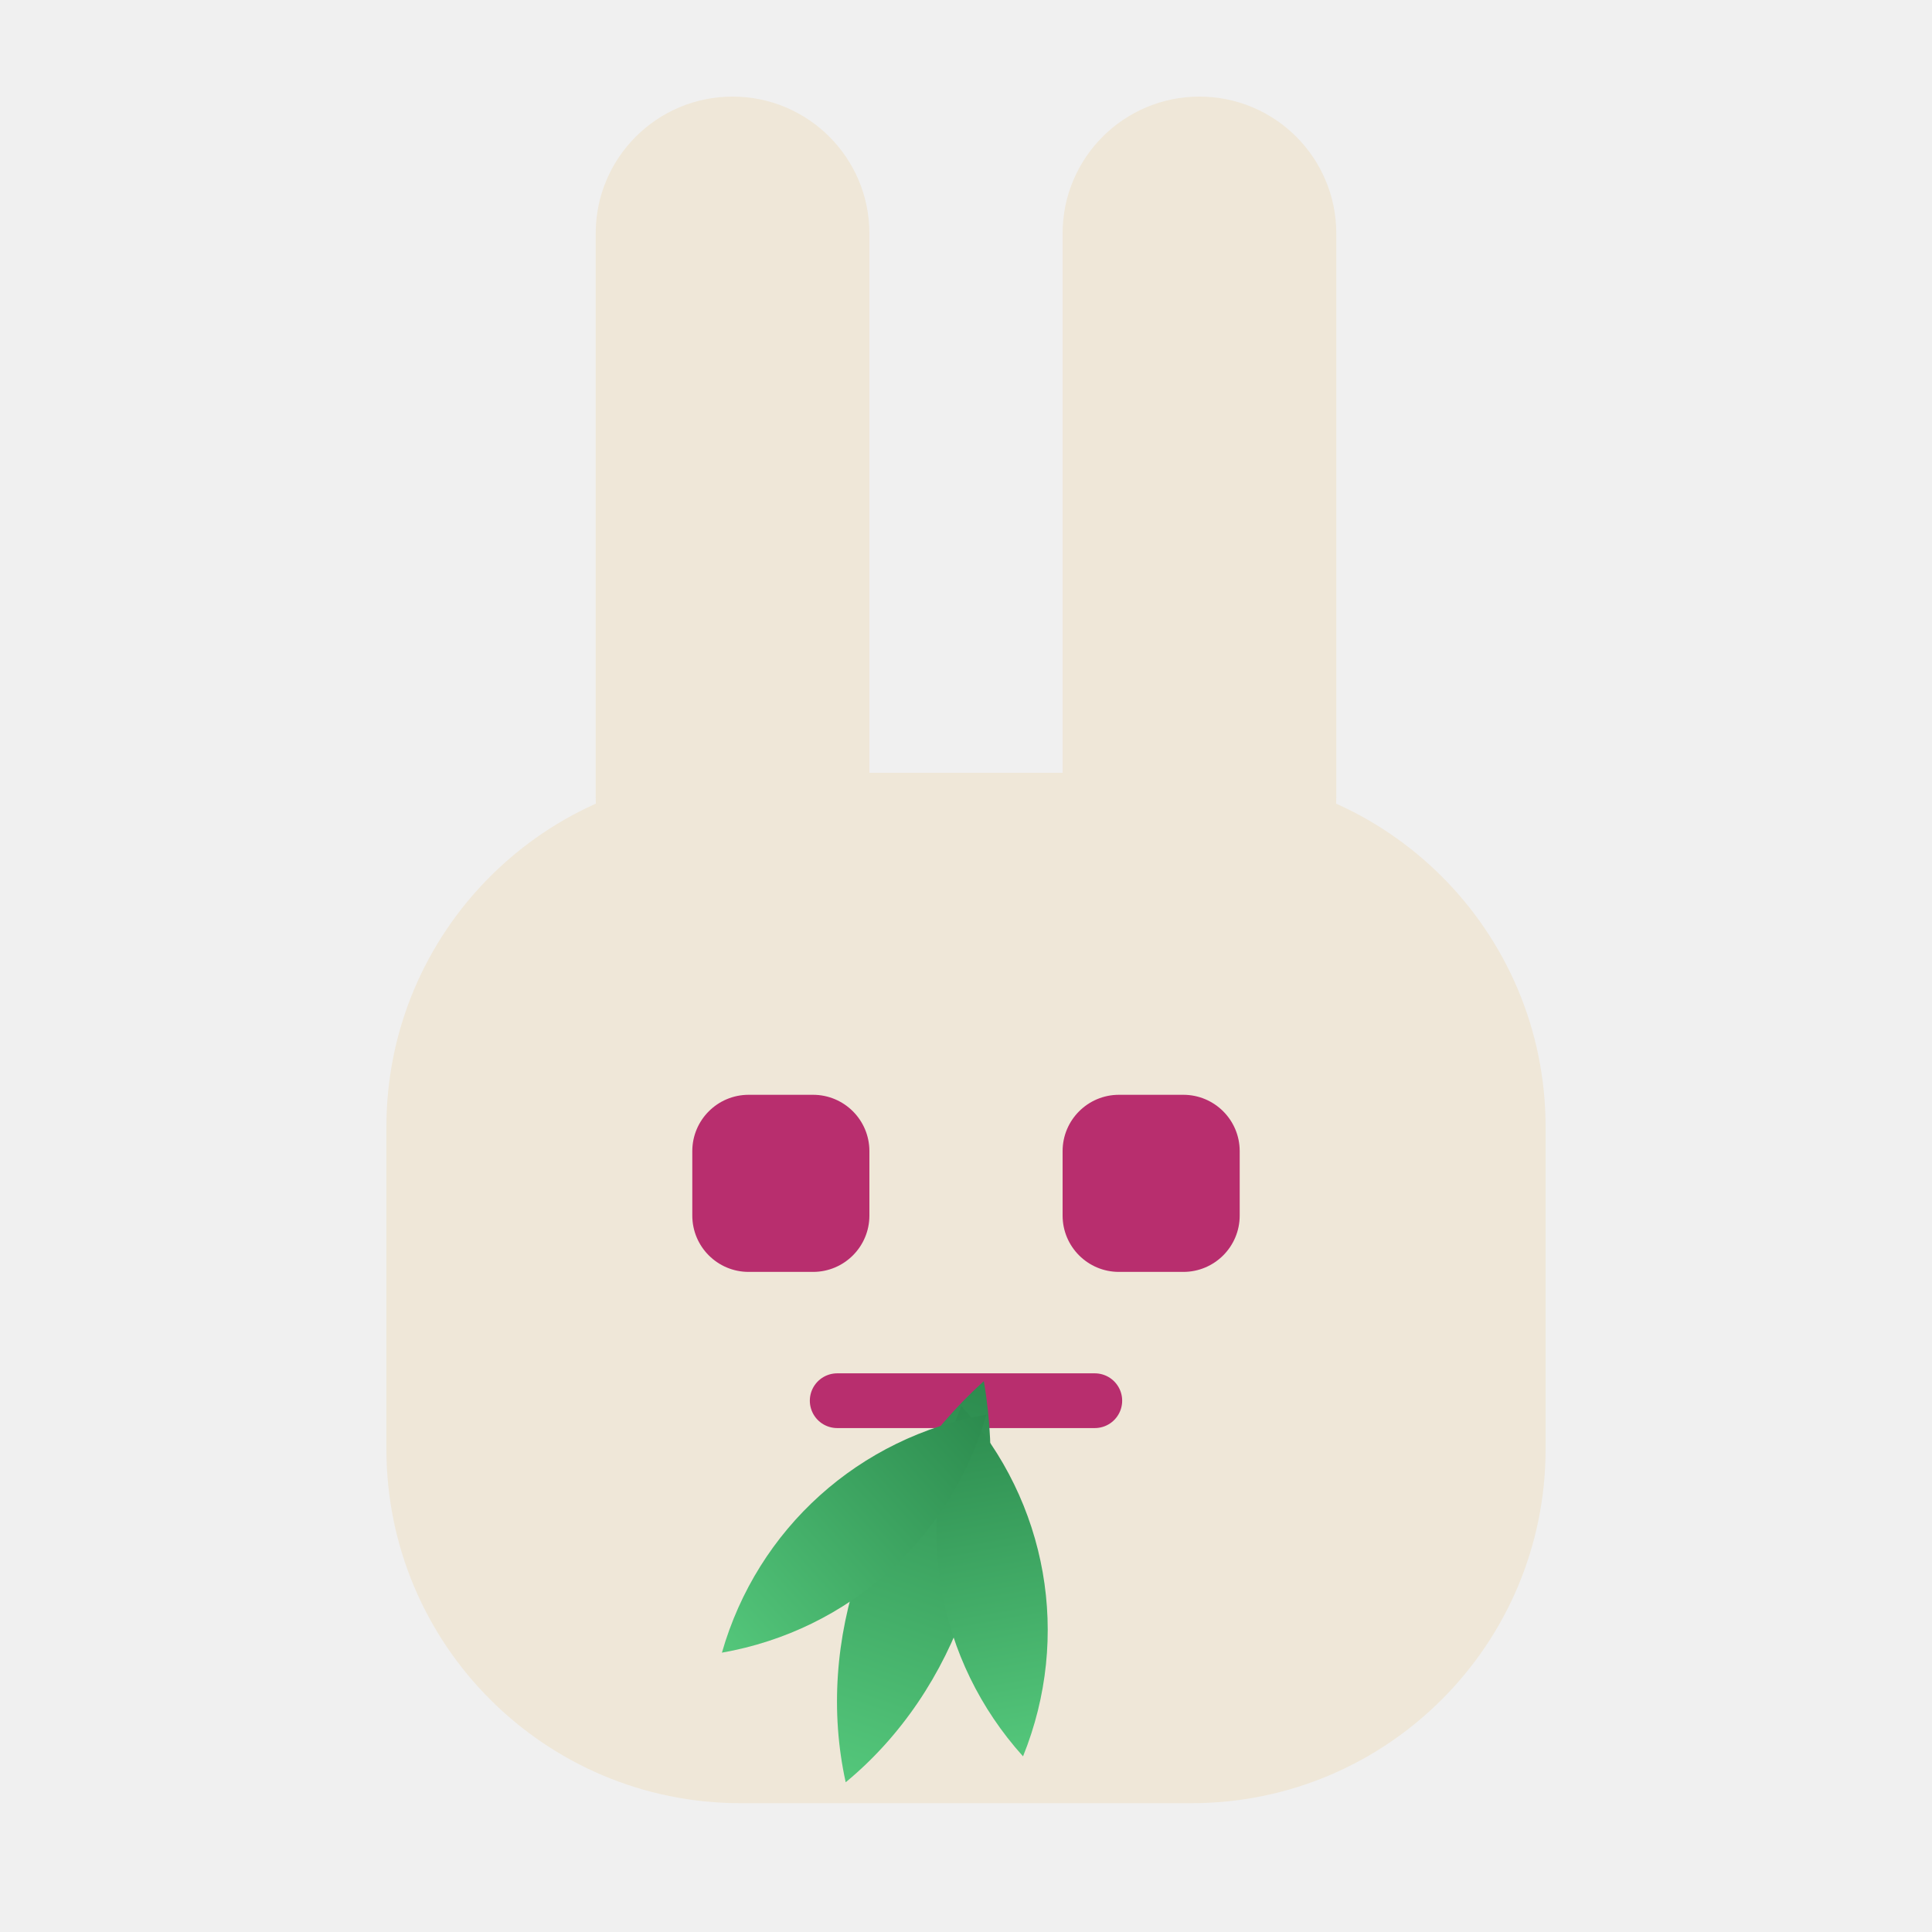
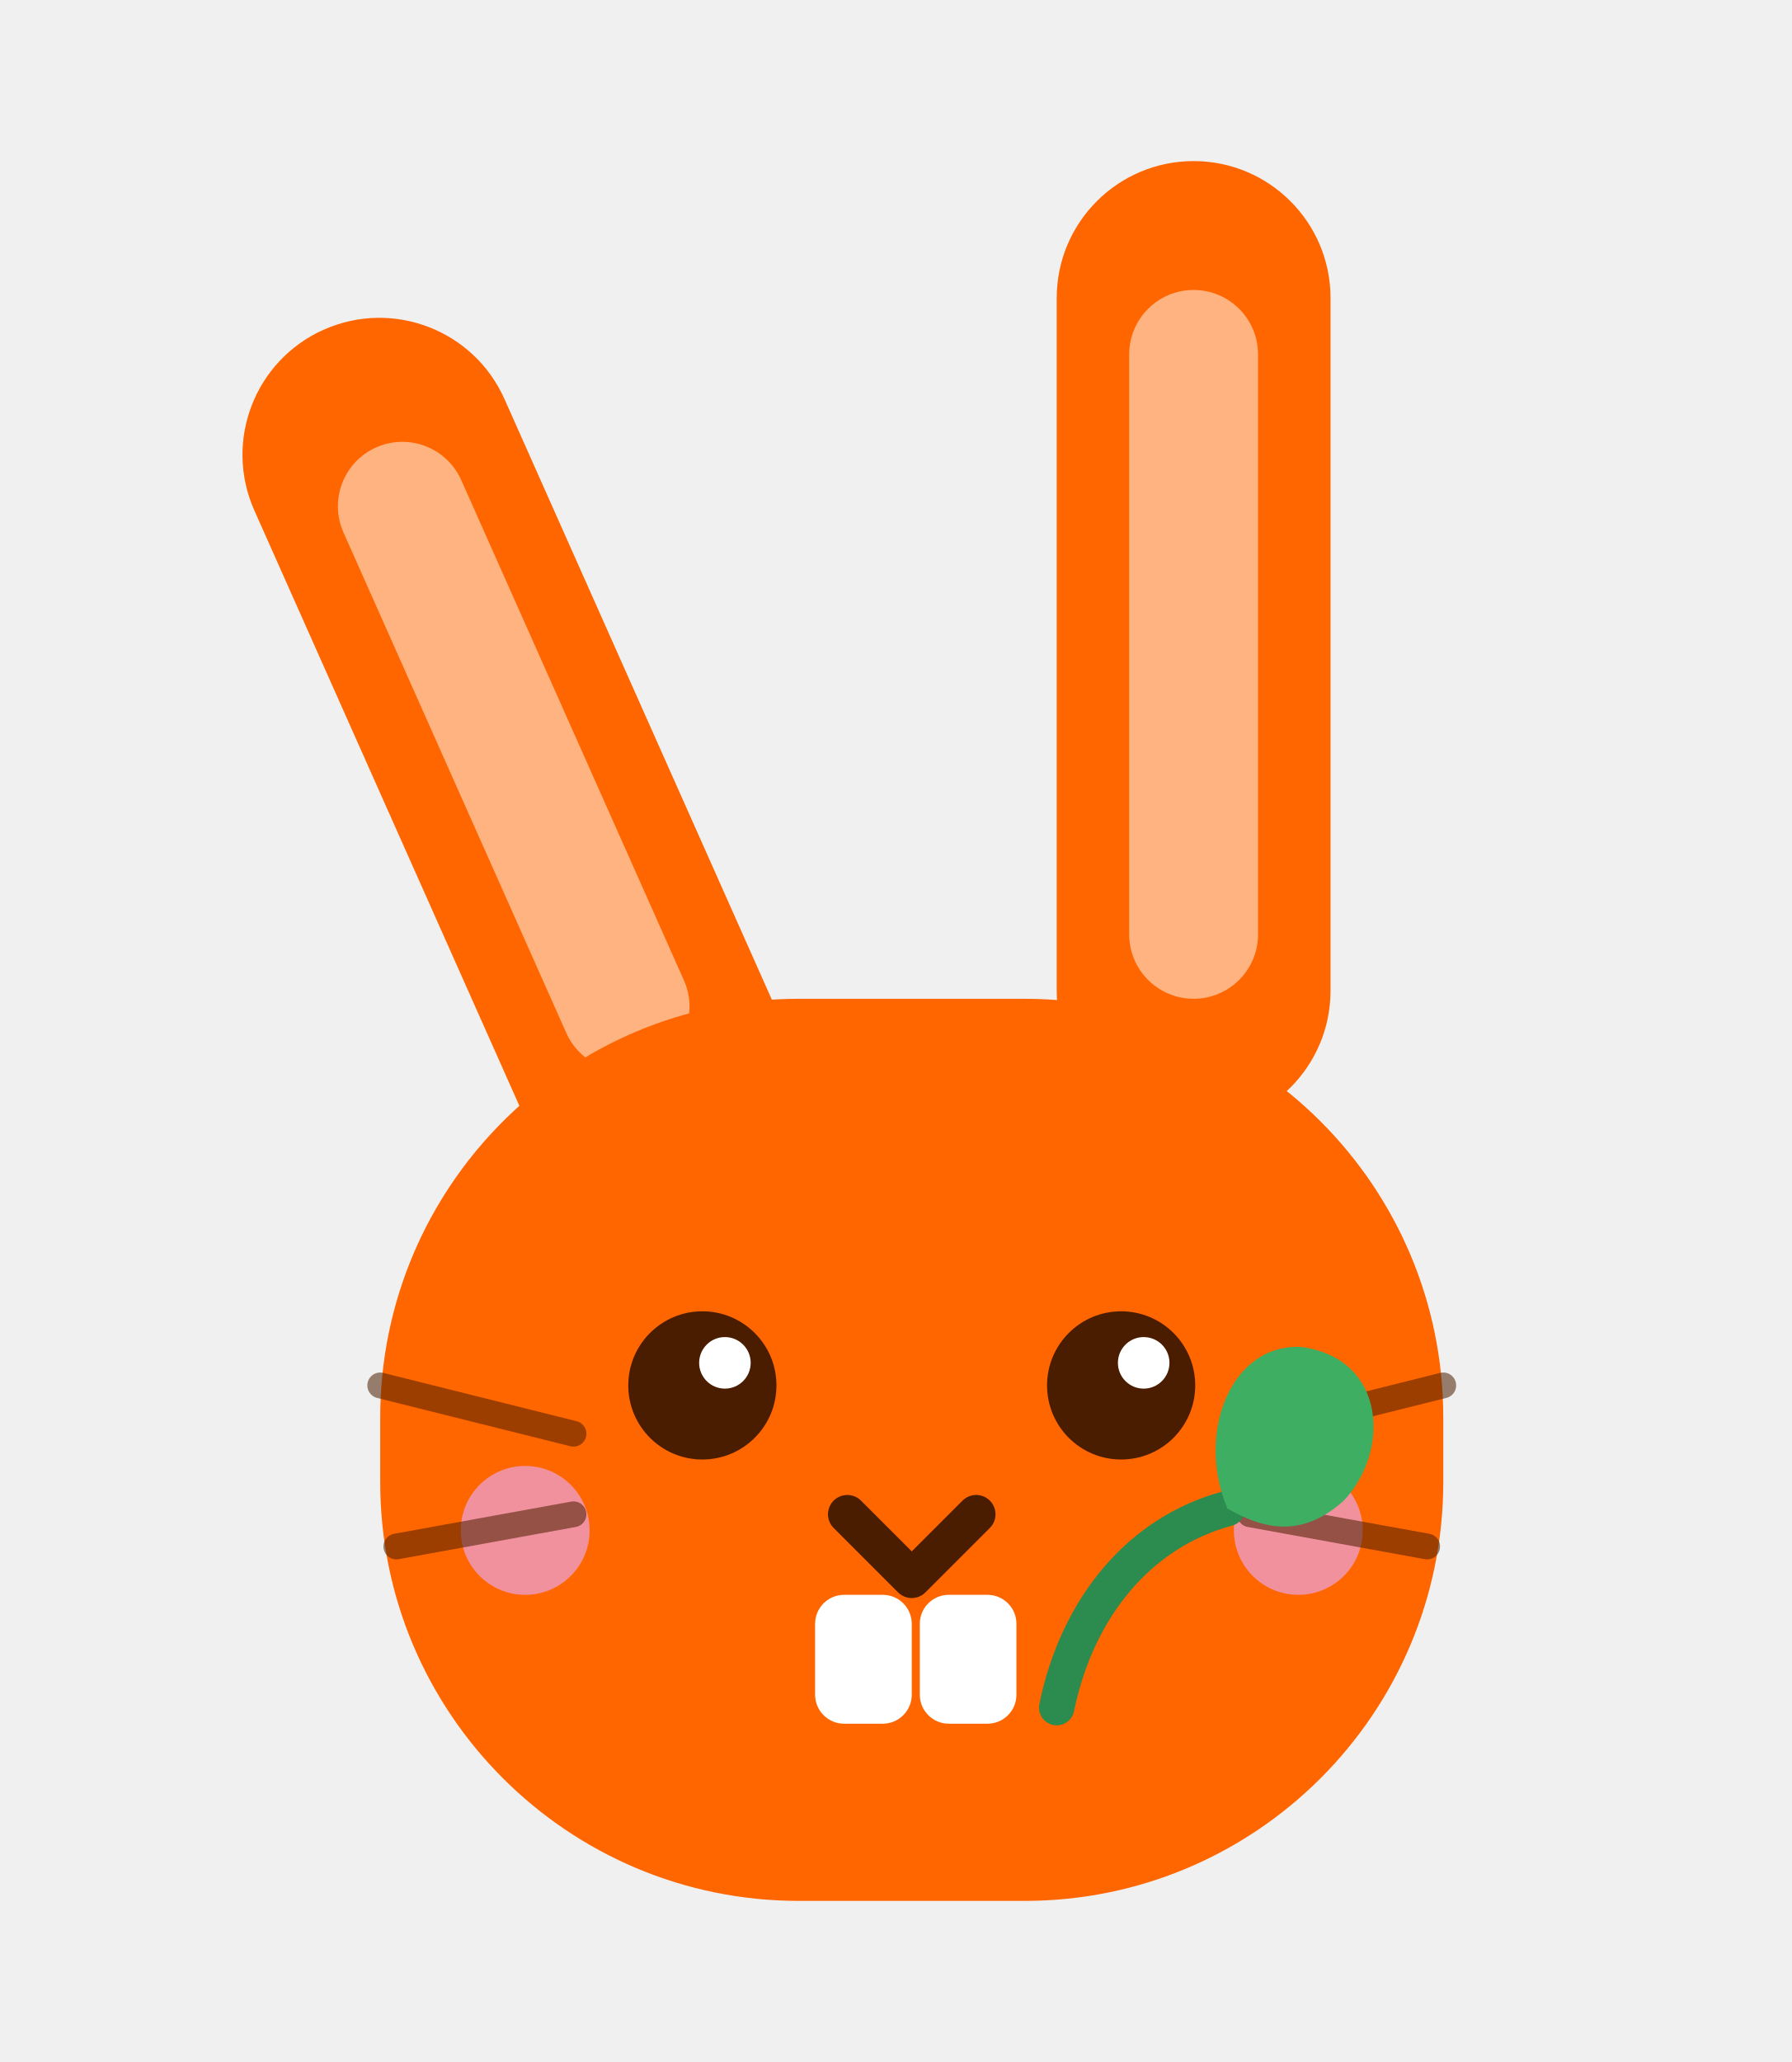
- <svg xmlns="http://www.w3.org/2000/svg" viewBox="40 44 120 120" width="120" height="120" fill="none">
-   <defs>
-     <linearGradient id="beetBody" x1="0" y1="0" x2="1" y2="0.6">
-       <stop offset="0%" stop-color="#E45A96" />
-       <stop offset="55%" stop-color="#B82E6E" />
-       <stop offset="100%" stop-color="#7A1646" />
-     </linearGradient>
-     <linearGradient id="leaf" x1="0" y1="0" x2="0" y2="1">
-       <stop offset="0%" stop-color="#54C77B" />
-       <stop offset="100%" stop-color="#2C8B4E" />
-     </linearGradient>
-     <radialGradient id="beetHi" cx="35%" cy="28%" r="55%">
-       <stop offset="0%" stop-color="#fff" stop-opacity="0.5" />
-       <stop offset="100%" stop-color="#fff" stop-opacity="0" />
-     </radialGradient>
-   </defs>
-   <g fill="#EFE7D8">
-     <rect x="77" y="50" width="17" height="52" rx="8.5" />
-     <rect x="106" y="50" width="17" height="52" rx="8.5" />
-     <rect x="64" y="92" width="72" height="64" rx="22" />
+ <svg xmlns="http://www.w3.org/2000/svg" viewBox="28 6 88 128" width="106" height="122" fill="none">
+   <g transform="rotate(-24 58 76)">
+     <rect x="50" y="22" width="17" height="58" rx="8.5" fill="#FF6600" />
+     <rect x="54.5" y="30" width="8" height="42" rx="4" fill="#FFB380" />
  </g>
-   <rect x="83" y="112" width="11" height="11" rx="3.5" fill="#B82E6E" />
-   <rect x="106" y="112" width="11" height="11" rx="3.5" fill="#B82E6E" />
-   <line x1="92" y1="131" x2="108" y2="131" stroke="#B82E6E" stroke-width="3.4" stroke-linecap="round" />
-   <g transform="translate(100,133) scale(0.85) rotate(19)">
-     <path d="M0,4 C-5.5,-6 -5.5,-18 0,-27 C5.5,-18 5.5,-6 0,4 Z" fill="url(#leaf)" transform="rotate(180)" />
-     <path d="M0,2 C-5,-6 -5,-16 0,-24 C5,-16 5,-6 0,2 Z" fill="url(#leaf)" transform="rotate(151)" />
-     <path d="M0,2 C-5,-6 -5,-16 0,-24 C5,-16 5,-6 0,2 Z" fill="url(#leaf)" transform="rotate(209)" />
+   <rect x="82" y="16" width="17" height="60" rx="8.5" fill="#FF6600" />
+   <rect x="86.5" y="24" width="8" height="44" rx="4" fill="#FFB380" />
+   <rect x="40" y="68" width="66" height="56" rx="26" fill="#FF6600" />
+   <circle cx="60" cy="92" r="4.6" fill="#4A1D00" />
+   <circle cx="61.4" cy="90.6" r="1.6" fill="#FFFFFF" />
+   <circle cx="86" cy="92" r="4.6" fill="#4A1D00" />
+   <circle cx="87.4" cy="90.6" r="1.6" fill="#FFFFFF" />
+   <path d="M69,100 L73,104 L77,100" stroke="#4A1D00" stroke-width="2.4" fill="none" stroke-linejoin="round" stroke-linecap="round" />
+   <rect x="67" y="105" width="6" height="8" rx="1.8" fill="#FFFFFF" />
+   <rect x="73.5" y="105" width="6" height="8" rx="1.8" fill="#FFFFFF" />
+   <circle cx="49" cy="101" r="4" fill="#EE9CC4" opacity="0.8" />
+   <circle cx="97" cy="101" r="4" fill="#EE9CC4" opacity="0.8" />
+   <g stroke="#4A1D00" stroke-width="1.6" opacity="0.55" stroke-linecap="round">
+     <path d="M52,95 L40,92" />
+     <path d="M52,100 L41,102" />
+     <path d="M94,95 L106,92" />
+     <path d="M94,100 L105,102" />
+   </g>
+   <g transform="translate(82,112) rotate(30)">
+     <path d="M0,0 C-2,-6 -1,-12 3,-16" stroke="#2C8B4E" stroke-width="2.2" fill="none" stroke-linecap="round" />
+     <path d="M3,-16 C-1,-19 -2,-25 2,-27 C7,-29 10,-24 9,-20 C8,-17 6,-16 3,-16 Z" fill="#3DAE62" />
  </g>
</svg>
